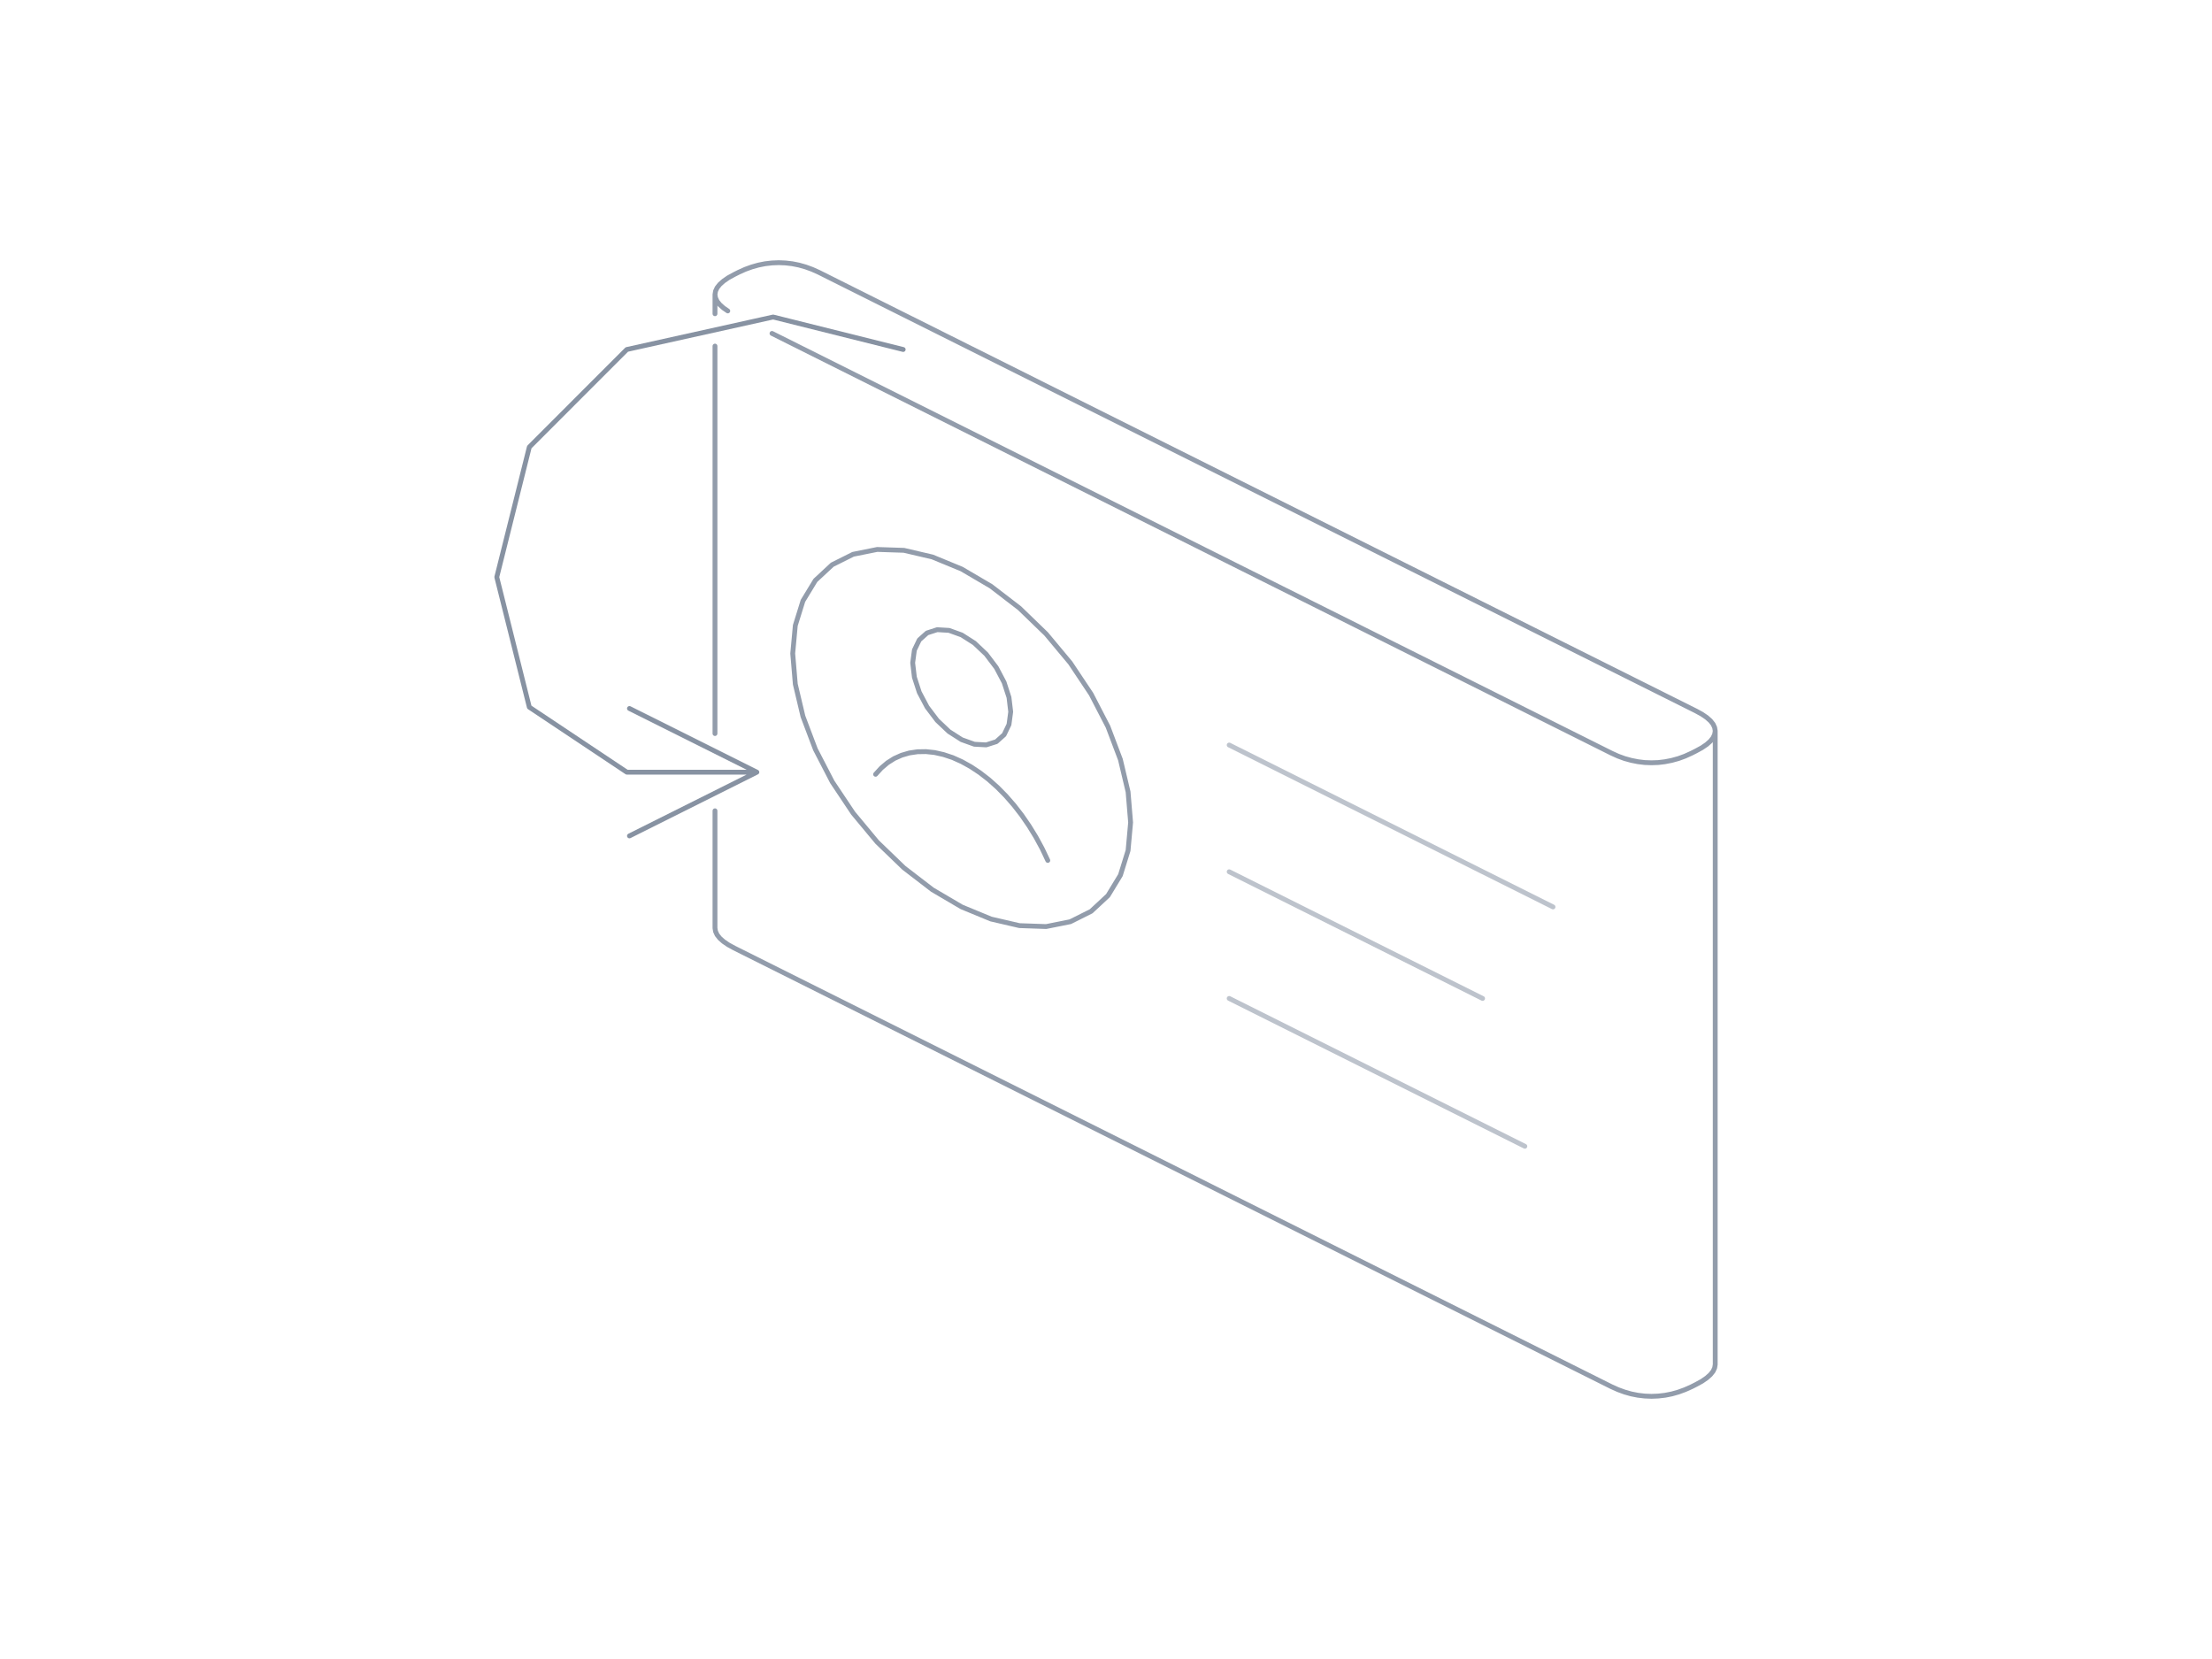
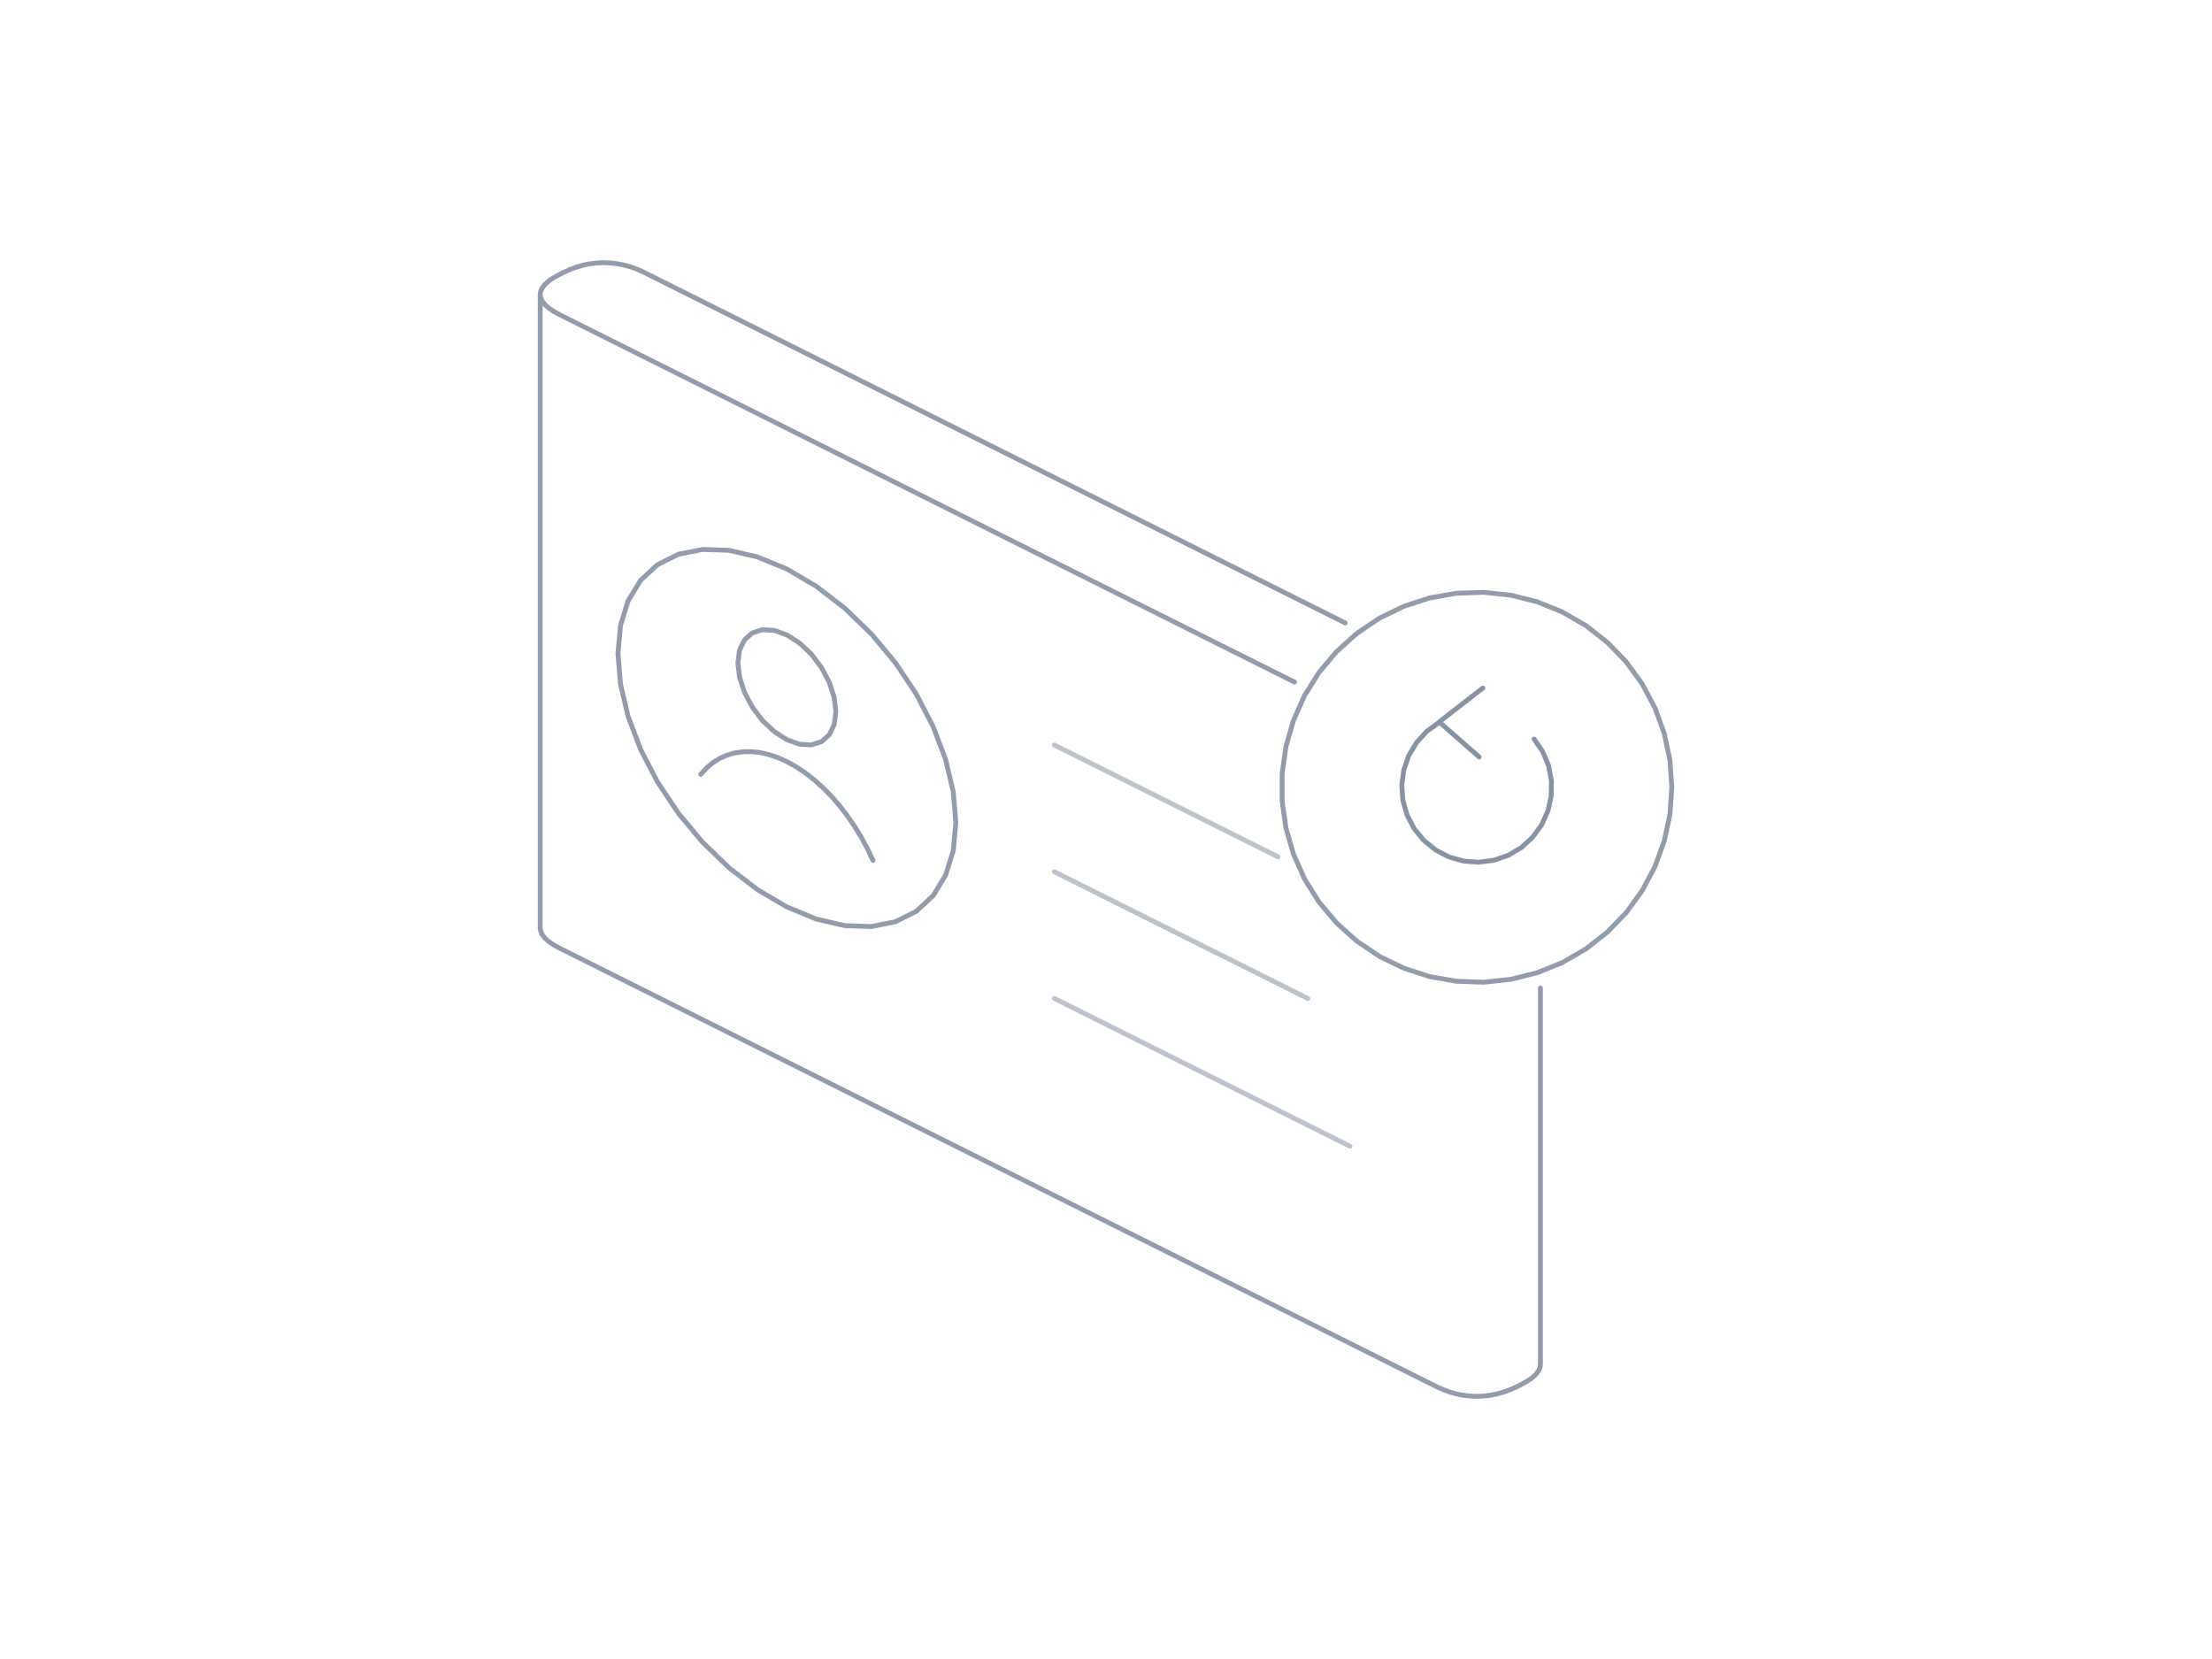
<svg xmlns="http://www.w3.org/2000/svg" viewBox="0 0 480 360" role="img" color="#8792a2" fill="none" stroke="currentColor" stroke-width="1.05" stroke-linecap="round" stroke-linejoin="round">
-   <path vector-effect="non-scaling-stroke" stroke-opacity=".55" d="M266.73,161.67 337.00,196.80 M266.73,189.17 321.72,216.66 M266.73,216.66 330.89,248.74" />
-   <path vector-effect="non-scaling-stroke" stroke-opacity=".9" d="M168.97,57.00 167.50,57.06 166.03,57.23 164.57,57.52 163.12,57.93 161.69,58.45 160.29,59.08 159.32,59.57 158.04,60.27 157.00,60.99 156.19,61.71 155.61,62.44 155.27,63.17 155.15,63.91 155.15,68.08 M155.15,75.10 155.15,159.18 M155.15,175.94 155.15,201.39 155.27,202.12 155.61,202.86 156.19,203.59 157.00,204.31 158.04,205.02 159.32,205.72 349.70,300.92 351.11,301.55 352.53,302.07 353.98,302.48 355.44,302.77 356.91,302.94 358.38,303.00 359.85,302.94 361.32,302.77 362.78,302.48 364.23,302.07 365.65,301.55 367.06,300.92 368.03,300.43 369.31,299.73 370.35,299.01 371.16,298.29 371.74,297.56 372.08,296.83 372.20,296.09 372.20,158.61 372.08,157.88 371.74,157.14 371.16,156.41 370.35,155.69 369.31,154.98 368.03,154.28 177.65,59.08 176.24,58.45 174.82,57.93 173.37,57.52 171.91,57.23 170.44,57.06 168.97,57.00 M372.20,158.61 372.08,159.35 371.74,160.09 371.16,160.82 370.35,161.54 369.31,162.25 368.03,162.95 367.06,163.44 365.65,164.08 364.23,164.60 362.78,165.00 361.32,165.29 359.85,165.47 358.38,165.52 356.91,165.47 355.44,165.29 353.98,165.00 352.53,164.60 351.11,164.08 349.70,163.44 167.52,72.35 M157.93,67.47 157.00,66.83 156.19,66.11 155.61,65.38 155.27,64.65 155.15,63.91 M245.34,178.47 244.79,171.83 243.13,164.83 240.43,157.69 236.77,150.62 232.25,143.84 227.01,137.56 221.22,131.96 215.05,127.22 208.68,123.48 202.32,120.86 196.15,119.42 190.35,119.23 185.12,120.28 180.60,122.54 176.94,125.94 174.24,130.38 172.58,135.72 172.02,141.81 172.58,148.46 174.24,155.46 176.94,162.60 180.60,169.67 185.12,176.44 190.35,182.73 196.15,188.32 202.32,193.06 208.68,196.80 215.05,199.43 221.22,200.86 227.01,201.06 232.25,200.01 236.77,197.75 240.43,194.35 243.13,189.91 244.79,184.56 245.34,178.47 M219.32,154.46 218.95,151.34 217.89,148.07 216.20,144.87 214.00,141.96 211.44,139.54 208.68,137.78 205.93,136.79 203.37,136.64 201.17,137.35 199.48,138.86 198.42,141.07 198.05,143.83 198.42,146.95 199.48,150.22 201.17,153.42 203.37,156.33 205.93,158.75 208.68,160.51 211.44,161.50 214.00,161.64 216.20,160.94 217.89,159.43 218.95,157.22 219.32,154.46 M227.37,186.71 226.14,184.12 224.78,181.62 223.30,179.21 221.72,176.91 220.04,174.74 218.28,172.72 216.45,170.86 214.56,169.17 212.62,167.67 210.66,166.37 208.68,165.27 206.71,164.39 204.75,163.74 202.81,163.30 200.92,163.10 199.09,163.13 197.33,163.39 195.65,163.88 194.06,164.59 192.59,165.52 191.23,166.67 190.00,168.02" />
-   <path vector-effect="non-scaling-stroke" stroke-opacity="1" d="M195.99,75.84 167.77,68.79 136.02,75.84 114.86,97.01 107.80,125.23 114.86,153.45 136.02,167.56 164.24,167.56 M136.59,181.39 164.24,167.56 136.59,153.74" />
+   <path vector-effect="non-scaling-stroke" stroke-opacity=".55" d="M228.80,161.67 277.32,185.93 M228.80,189.17 283.79,216.66 M228.80,216.66 292.95,248.74" />
+   <path vector-effect="non-scaling-stroke" stroke-opacity=".9" d="M131.04,57.00 129.56,57.06 128.09,57.23 126.63,57.52 125.19,57.93 123.76,58.45 122.36,59.08 121.38,59.57 120.11,60.27 119.07,60.99 118.26,61.71 117.68,62.44 117.34,63.17 117.22,63.91 117.22,201.39 117.34,202.12 117.68,202.86 118.26,203.59 119.07,204.31 120.11,205.02 121.38,205.72 311.77,300.92 313.17,301.55 314.60,302.07 316.05,302.48 317.51,302.77 318.97,302.94 320.45,303.00 321.92,302.94 323.39,302.77 324.85,302.48 326.30,302.07 327.72,301.55 329.13,300.92 330.10,300.43 331.38,299.73 332.42,299.01 333.23,298.29 333.80,297.56 334.15,296.83 334.27,296.09 334.27,214.40 M291.89,135.17 139.71,59.08 138.31,58.45 136.89,57.93 135.44,57.52 133.98,57.23 132.51,57.06 131.04,57.00 M280.92,148.01 121.38,68.25 120.11,67.55 119.07,66.83 118.26,66.11 117.68,65.38 117.34,64.65 117.22,63.91 M207.41,178.47 206.86,171.83 205.20,164.83 202.50,157.69 198.84,150.62 194.32,143.84 189.08,137.56 183.29,131.96 177.12,127.22 170.75,123.48 164.39,120.86 158.21,119.42 152.42,119.23 147.19,120.28 142.67,122.54 139.00,125.94 136.30,130.38 134.65,135.72 134.09,141.81 134.65,148.46 136.30,155.46 139.00,162.60 142.67,169.67 147.19,176.44 152.42,182.73 158.21,188.32 164.39,193.06 170.75,196.80 177.12,199.43 183.29,200.86 189.08,201.06 194.32,200.01 198.84,197.75 202.50,194.35 205.20,189.91 206.86,184.56 207.41,178.47 M181.38,154.46 181.02,151.34 179.96,148.07 178.27,144.87 176.07,141.96 173.50,139.54 170.75,137.78 168.00,136.79 165.44,136.64 163.24,137.35 161.55,138.86 160.48,141.07 160.12,143.83 160.48,146.95 161.55,150.22 163.24,153.42 165.44,156.33 168.00,158.75 170.75,160.51 173.50,161.50 176.07,161.64 178.27,160.94 179.96,159.43 181.02,157.22 181.38,154.46 M189.44,186.71 188.21,184.12 186.85,181.62 185.37,179.21 183.79,176.91 182.11,174.74 180.35,172.72 178.51,170.86 176.62,169.17 174.69,167.67 172.73,166.37 170.75,165.27 168.78,164.39 166.81,163.74 164.88,163.30 162.99,163.10 161.16,163.13 159.40,163.39 157.72,163.88 156.13,164.59 154.66,165.52 153.30,166.67 152.07,168.02 M321.93,128.53 316.02,128.74 310.21,129.76 304.59,131.59 299.28,134.17 294.39,137.48 290.00,141.43 286.20,145.95 283.07,150.96 280.67,156.36 279.04,162.03 278.22,167.88 278.22,173.79 279.04,179.64 280.67,185.31 283.07,190.71 286.20,195.72 290.00,200.24 294.39,204.19 299.28,207.50 304.59,210.08 310.21,211.91 316.02,212.93 321.93,213.14 327.80,212.52 333.53,211.09 339.01,208.88 344.12,205.93 348.77,202.29 352.88,198.05 356.35,193.27 359.12,188.05 361.14,182.50 362.37,176.73 362.78,170.83 362.78,170.83 362.37,164.94 361.14,159.17 359.12,153.62 356.35,148.40 352.88,143.62 348.77,139.38 344.12,135.74 339.01,132.79 333.53,130.58 327.80,129.15 321.93,128.53 M362.78,170.83 362.37,164.94 361.14,159.17 359.12,153.62 356.35,148.40 352.88,143.62 348.77,139.38 344.12,135.74 339.01,132.79 333.53,130.58 327.80,129.15 321.93,128.53 316.02,128.74 310.21,129.76 304.59,131.59 299.28,134.17 294.39,137.48 290.00,141.43 286.20,145.95 283.07,150.96 280.67,156.36 279.04,162.03 278.22,167.88 278.22,173.79 279.04,179.64 280.67,185.31 283.07,190.71 286.20,195.72 290.00,200.24 294.39,204.19 299.28,207.50 304.59,210.08 310.21,211.91 316.02,212.93 321.93,213.14 327.80,212.52 333.53,211.09 339.01,208.88 344.12,205.93 348.77,202.29 352.88,198.05 356.35,193.27 359.12,188.05 361.14,182.50 362.37,176.73 362.78,170.83" />
+   <path vector-effect="non-scaling-stroke" stroke-opacity="1" d="M312.31,156.74 309.63,158.68 307.40,161.12 305.70,163.96 304.62,167.08 304.18,170.36 304.42,173.66 305.33,176.84 306.85,179.78 308.94,182.34 311.51,184.43 314.44,185.96 317.62,186.86 320.92,187.10 324.20,186.67 327.33,185.58 330.17,183.89 332.60,181.65 334.54,178.97 335.90,175.95 336.61,172.72 336.66,169.42 336.04,166.17 334.77,163.11 332.91,160.38 M321.76,149.31 312.31,156.66 320.97,164.27" />
</svg>
